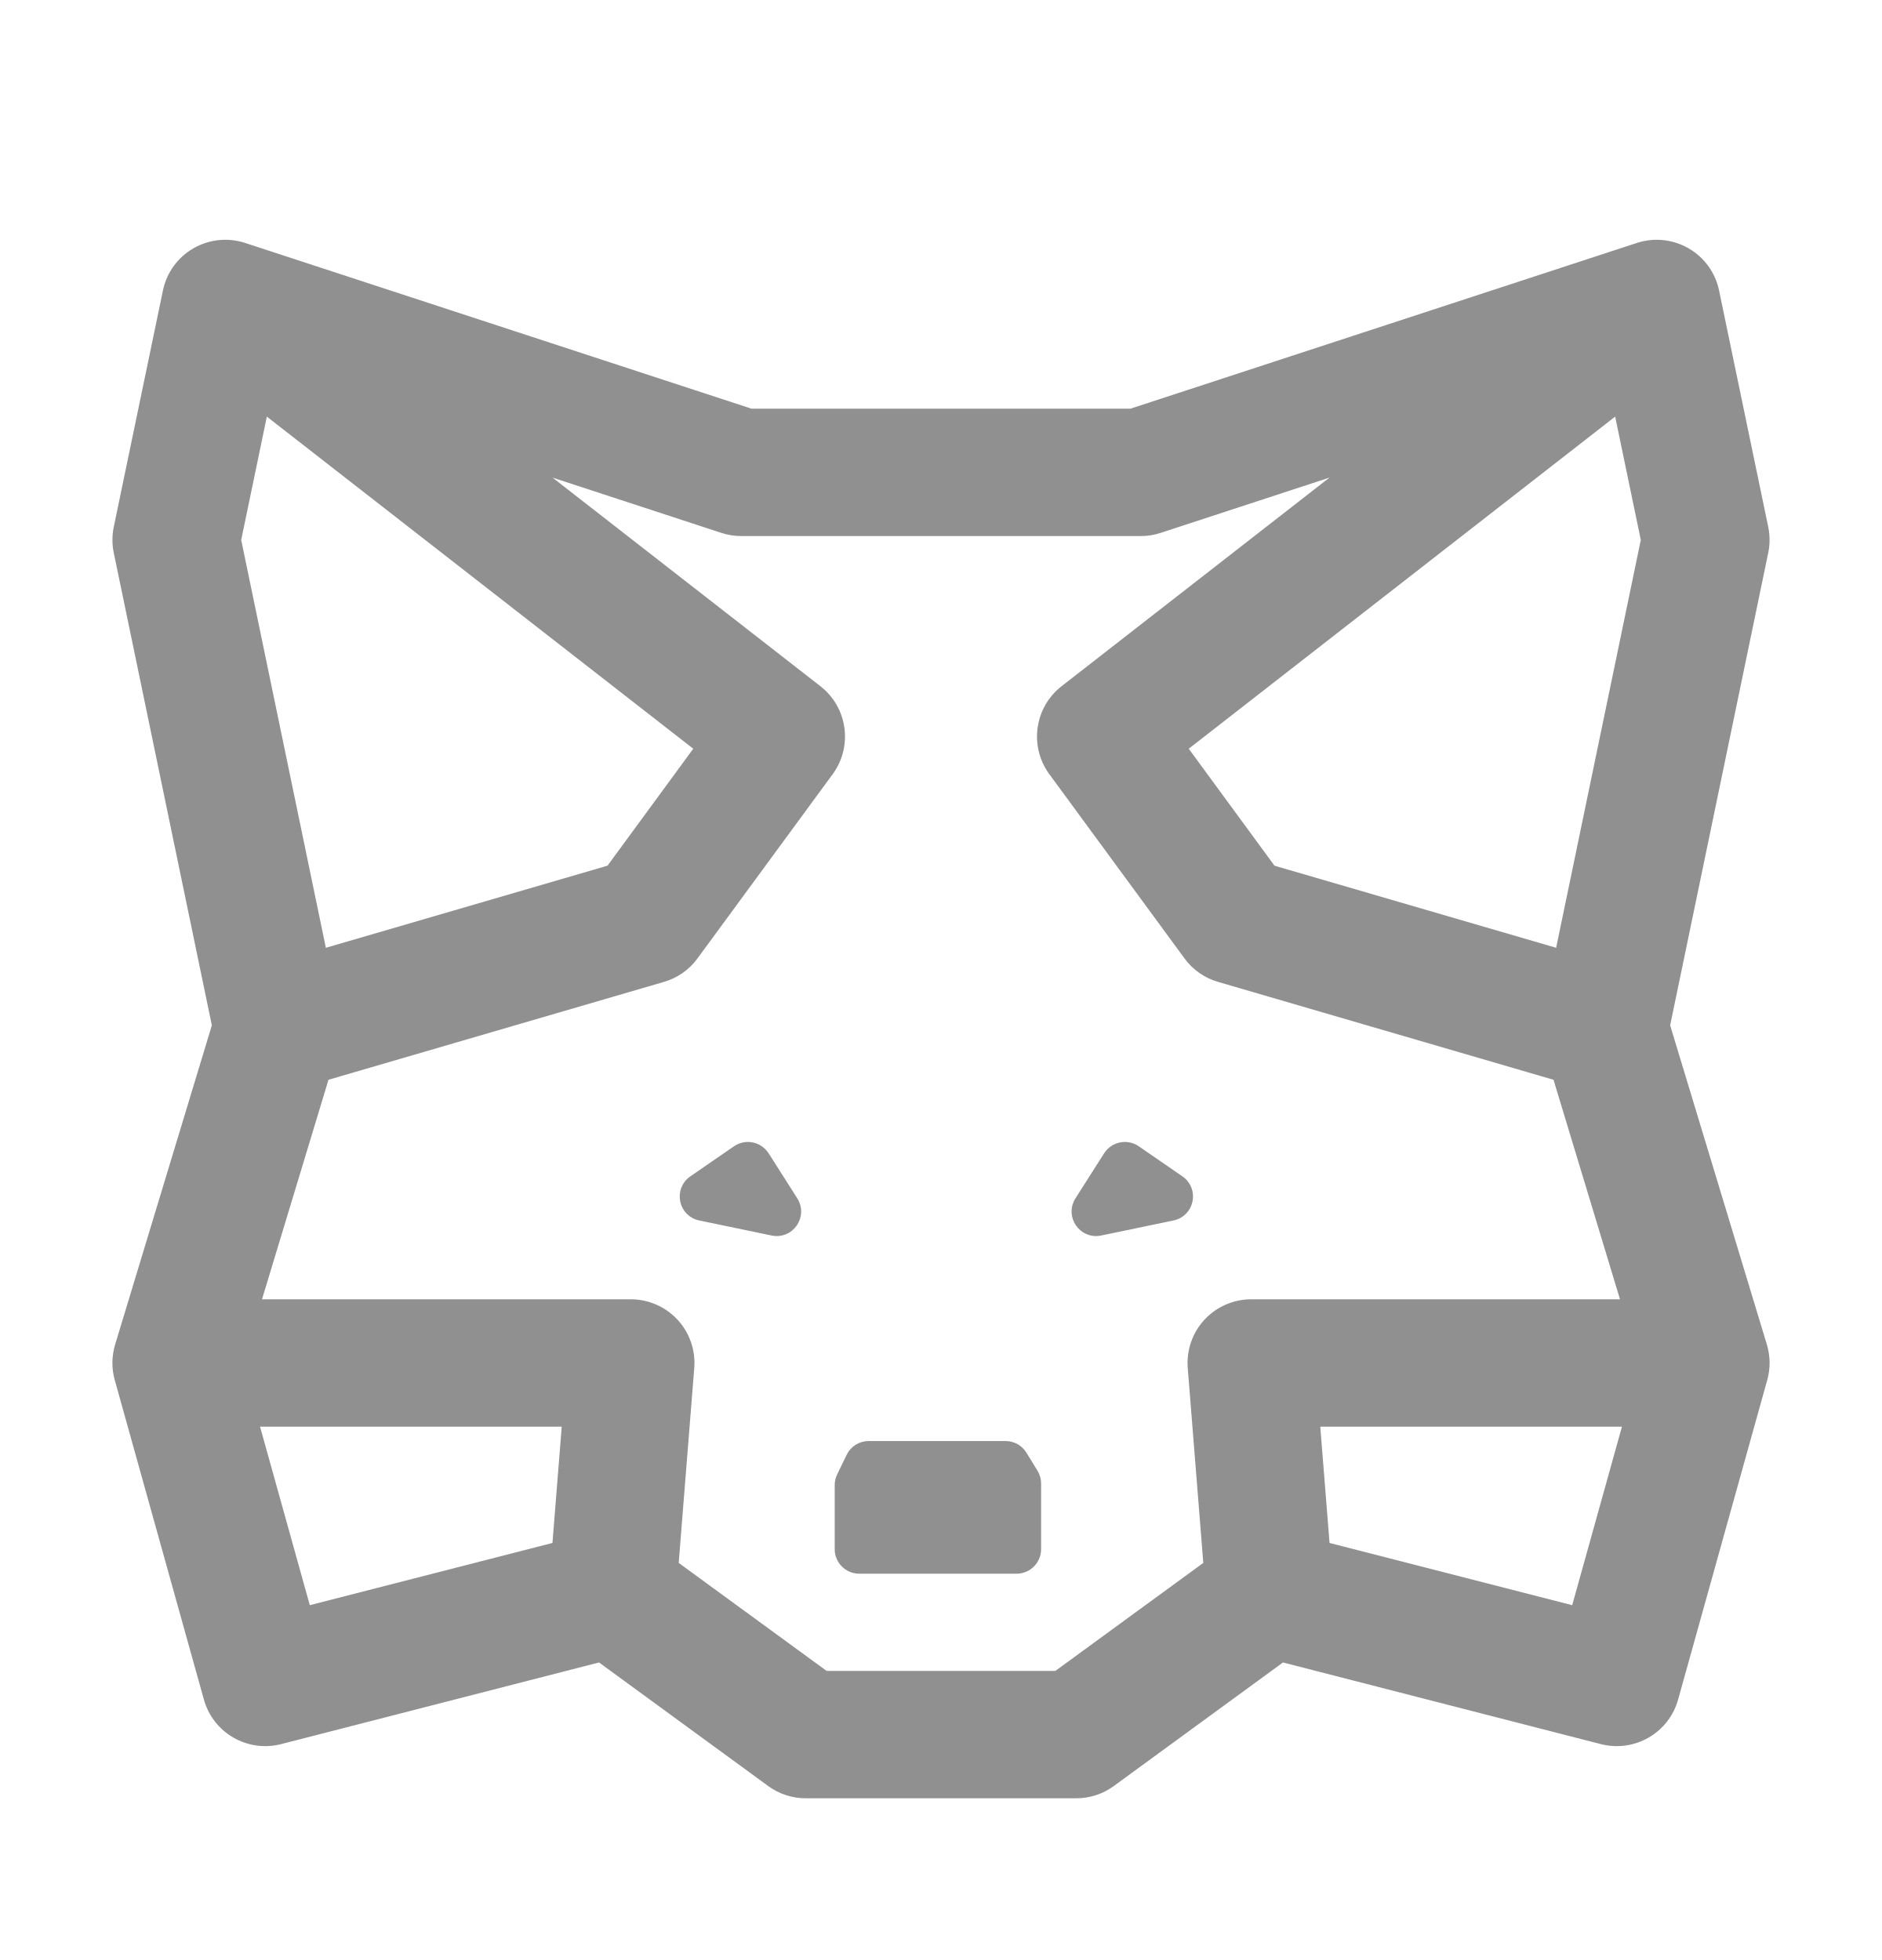
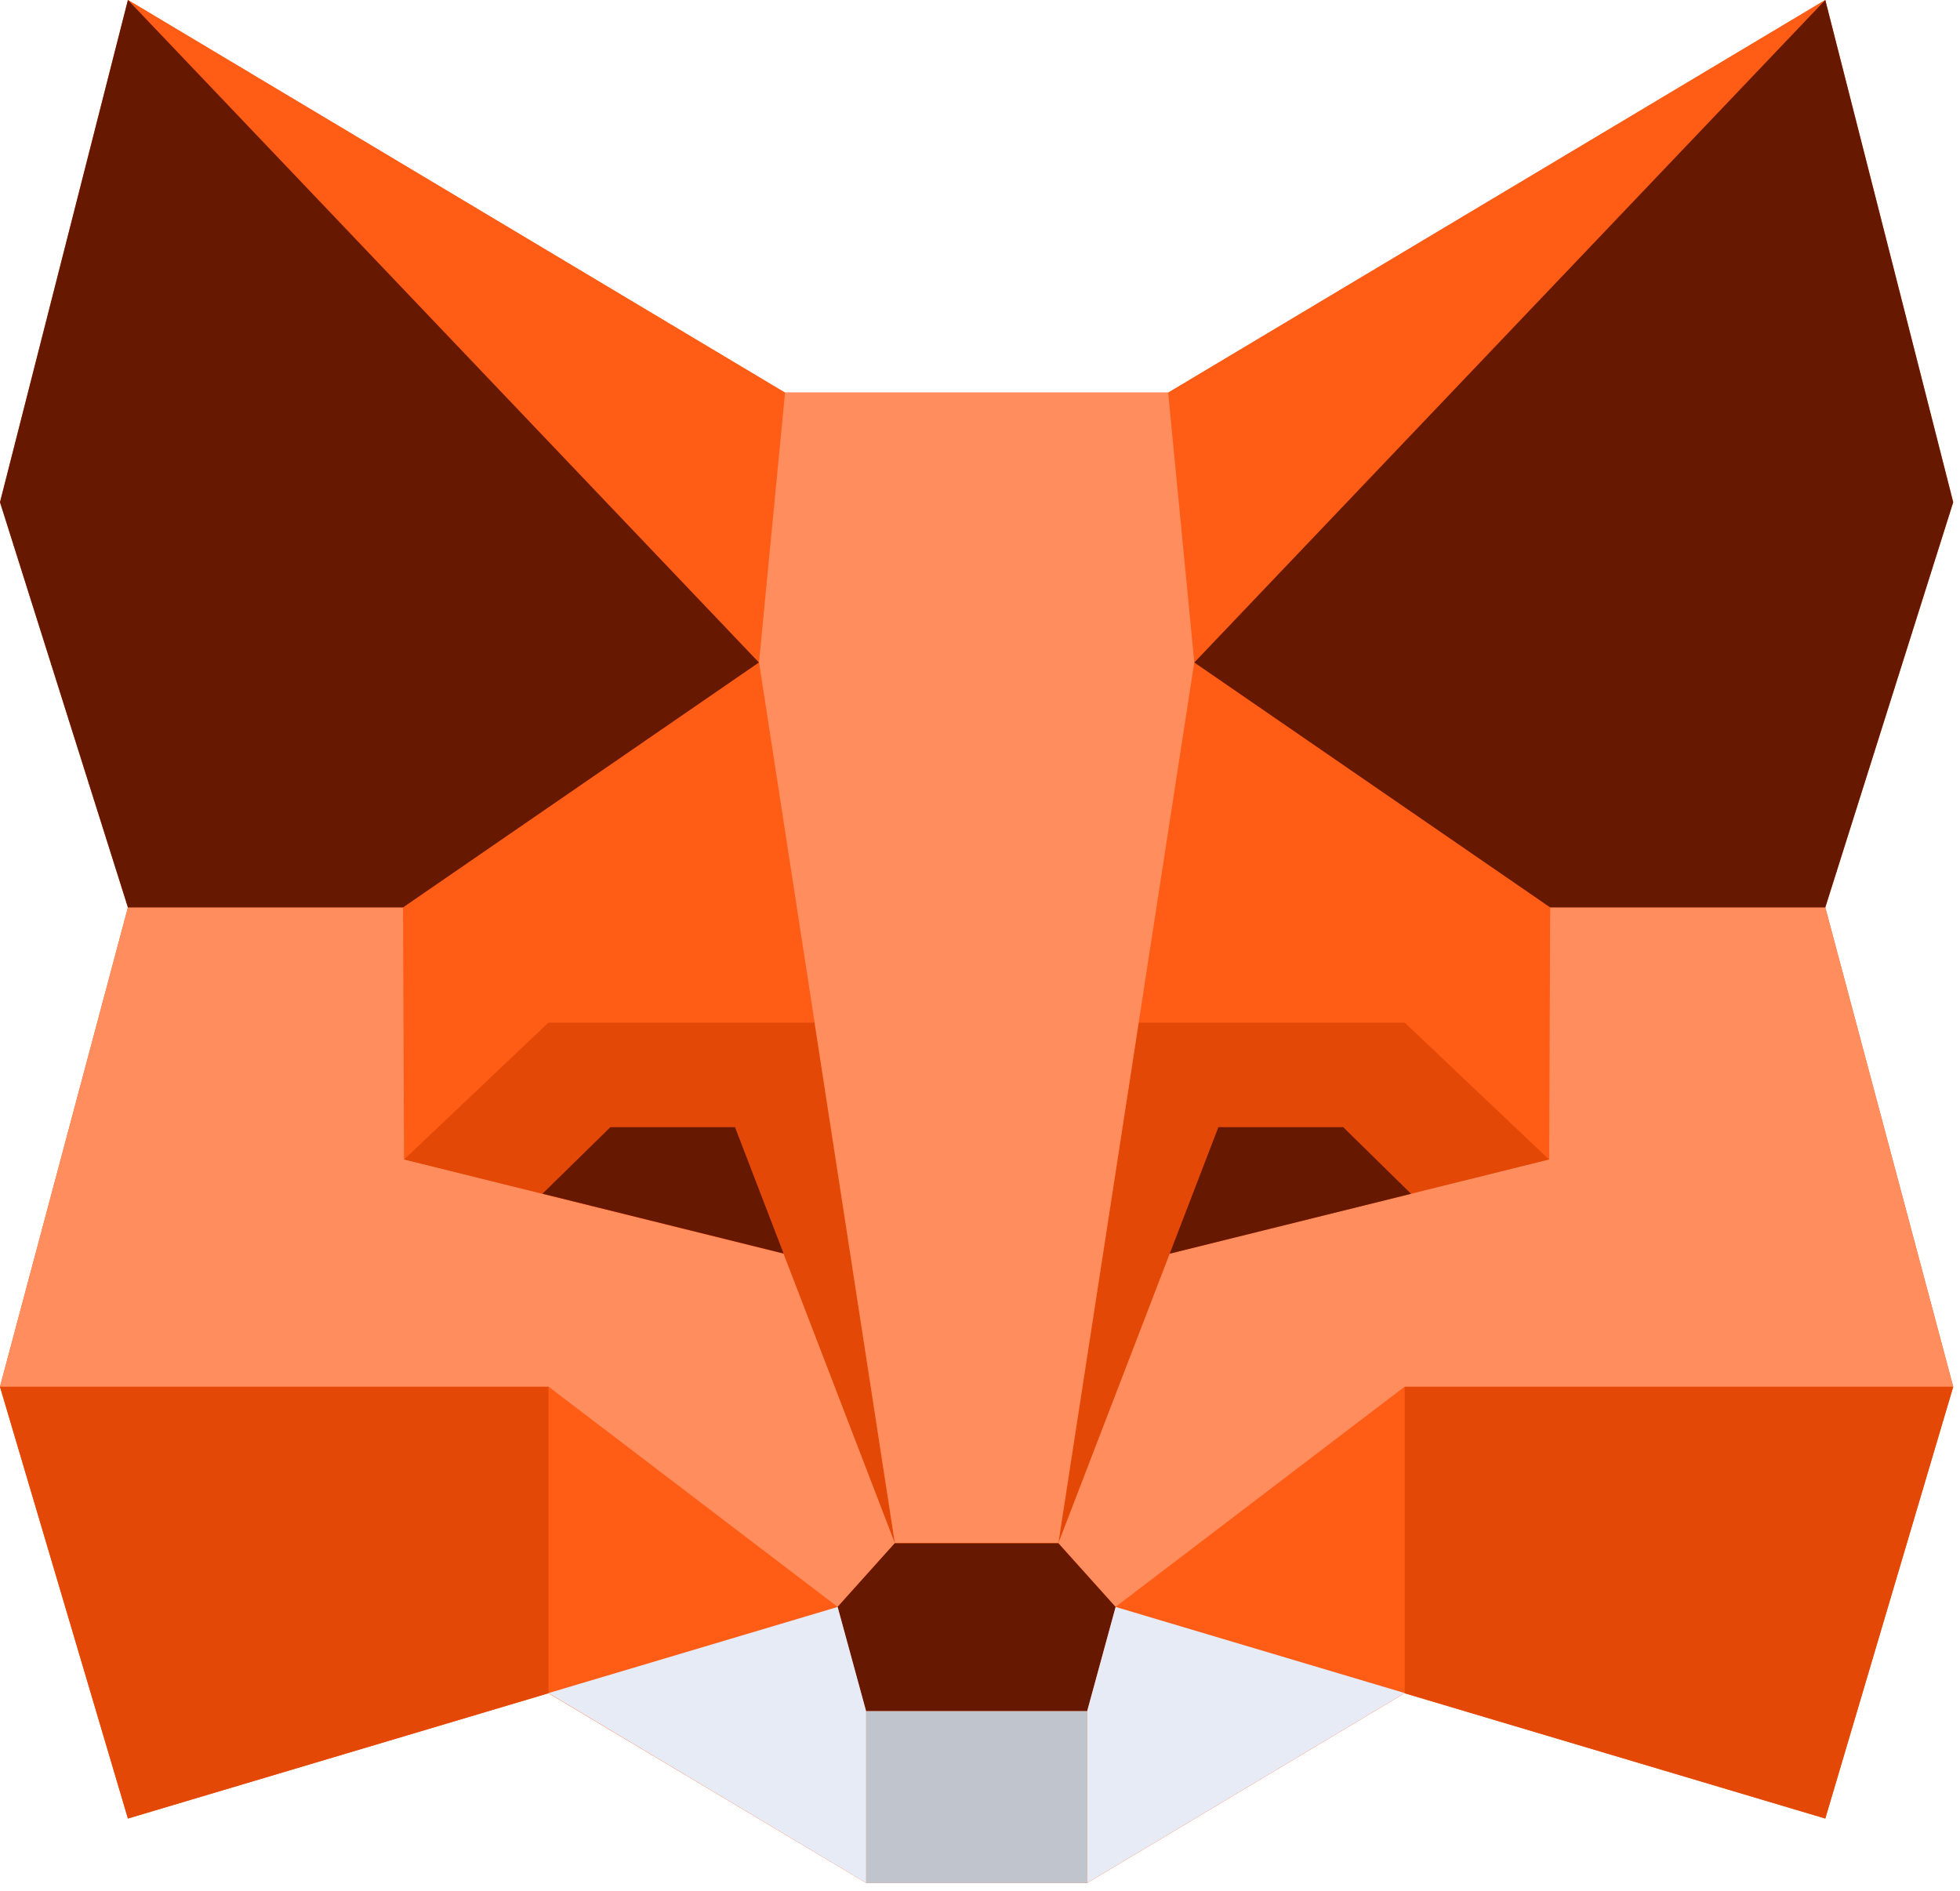
- <svg xmlns="http://www.w3.org/2000/svg" width="24" height="25" viewBox="0 0 24 25" fill="none">
-   <path d="M10.957 20.01H12.964C13.102 20.01 13.214 19.898 13.214 19.76V18.922C13.214 18.876 13.201 18.831 13.177 18.791L13.036 18.562C12.991 18.488 12.91 18.443 12.823 18.443H11.078C10.982 18.443 10.895 18.497 10.853 18.584L10.732 18.834C10.715 18.868 10.707 18.905 10.707 18.943V19.76C10.707 19.898 10.819 20.01 10.957 20.01Z" fill="#909090" />
-   <path d="M9.853 15.698L8.93 15.506C8.714 15.462 8.658 15.18 8.839 15.056L9.396 14.672C9.513 14.592 9.673 14.625 9.749 14.744L10.115 15.319C10.233 15.505 10.07 15.743 9.853 15.698Z" fill="#909090" />
-   <path d="M14.952 15.506L14.029 15.698C13.812 15.743 13.649 15.505 13.767 15.319L14.133 14.744C14.209 14.625 14.369 14.592 14.486 14.672L15.043 15.056C15.224 15.18 15.168 15.462 14.952 15.506Z" fill="#909090" />
-   <path fill-rule="evenodd" clip-rule="evenodd" d="M2.497 3.222C2.312 3.329 2.182 3.509 2.139 3.718L1.512 6.734C1.491 6.835 1.491 6.939 1.512 7.039L2.766 13.081L1.528 17.168C1.487 17.304 1.485 17.449 1.524 17.587L2.66 21.66C2.769 22.054 3.173 22.287 3.569 22.186L7.652 21.137L9.834 22.731C9.963 22.825 10.117 22.875 10.276 22.875H13.724C13.883 22.875 14.037 22.825 14.166 22.731L16.348 21.137L20.431 22.186C20.827 22.287 21.231 22.054 21.34 21.66L22.476 17.587C22.515 17.449 22.513 17.304 22.472 17.168L21.234 13.081L22.488 7.039C22.509 6.939 22.509 6.835 22.488 6.734L21.861 3.718C21.818 3.509 21.688 3.329 21.503 3.222C21.318 3.115 21.097 3.092 20.894 3.158L14.427 5.275H9.573L3.106 3.158C2.903 3.092 2.682 3.115 2.497 3.222ZM13.479 21.375H10.521L8.59 19.965L8.791 17.445C8.808 17.236 8.737 17.03 8.595 16.876C8.453 16.723 8.253 16.635 8.044 16.635H3.257L4.139 13.722L8.45 12.464C8.608 12.418 8.747 12.321 8.844 12.188L10.568 9.838C10.808 9.51 10.744 9.052 10.424 8.802L6.725 5.921L9.22 6.738C9.296 6.763 9.375 6.775 9.454 6.775H14.546C14.626 6.775 14.704 6.763 14.78 6.738L17.275 5.921L13.576 8.802C13.256 9.052 13.192 9.51 13.432 9.838L15.156 12.188C15.253 12.321 15.392 12.418 15.55 12.464L19.861 13.722L20.743 16.635H15.956C15.747 16.635 15.547 16.723 15.405 16.876C15.263 17.03 15.192 17.236 15.209 17.445L15.41 19.965L13.479 21.375ZM3.362 5.203L8.927 9.538L7.785 11.096L4.108 12.168L3.012 6.887L3.362 5.203ZM3.234 18.135H7.231L7.104 19.73L3.907 20.55L3.234 18.135ZM20.638 5.203L15.073 9.538L16.215 11.096L19.892 12.168L20.988 6.887L20.638 5.203ZM20.766 18.135H16.769L16.896 19.73L20.093 20.55L20.766 18.135Z" fill="#909090" />
-   <path d="M10.957 20.01H12.964C13.102 20.01 13.214 19.898 13.214 19.76V18.922C13.214 18.876 13.201 18.831 13.177 18.791L13.036 18.562C12.991 18.488 12.91 18.443 12.823 18.443H11.078C10.982 18.443 10.895 18.497 10.853 18.584L10.732 18.834C10.715 18.868 10.707 18.905 10.707 18.943V19.76C10.707 19.898 10.819 20.01 10.957 20.01Z" stroke="#909090" stroke-width="0.125" />
-   <path d="M9.853 15.698L8.93 15.506C8.714 15.462 8.658 15.18 8.839 15.056L9.396 14.672C9.513 14.592 9.673 14.625 9.749 14.744L10.115 15.319C10.233 15.505 10.07 15.743 9.853 15.698Z" stroke="#909090" stroke-width="0.125" />
-   <path d="M14.952 15.506L14.029 15.698C13.812 15.743 13.649 15.505 13.767 15.319L14.133 14.744C14.209 14.625 14.369 14.592 14.486 14.672L15.043 15.056C15.224 15.18 15.168 15.462 14.952 15.506Z" stroke="#909090" stroke-width="0.125" />
-   <path fill-rule="evenodd" clip-rule="evenodd" d="M2.497 3.222C2.312 3.329 2.182 3.509 2.139 3.718L1.512 6.734C1.491 6.835 1.491 6.939 1.512 7.039L2.766 13.081L1.528 17.168C1.487 17.304 1.485 17.449 1.524 17.587L2.66 21.66C2.769 22.054 3.173 22.287 3.569 22.186L7.652 21.137L9.834 22.731C9.963 22.825 10.117 22.875 10.276 22.875H13.724C13.883 22.875 14.037 22.825 14.166 22.731L16.348 21.137L20.431 22.186C20.827 22.287 21.231 22.054 21.34 21.66L22.476 17.587C22.515 17.449 22.513 17.304 22.472 17.168L21.234 13.081L22.488 7.039C22.509 6.939 22.509 6.835 22.488 6.734L21.861 3.718C21.818 3.509 21.688 3.329 21.503 3.222C21.318 3.115 21.097 3.092 20.894 3.158L14.427 5.275H9.573L3.106 3.158C2.903 3.092 2.682 3.115 2.497 3.222ZM13.479 21.375H10.521L8.59 19.965L8.791 17.445C8.808 17.236 8.737 17.03 8.595 16.876C8.453 16.723 8.253 16.635 8.044 16.635H3.257L4.139 13.722L8.45 12.464C8.608 12.418 8.747 12.321 8.844 12.188L10.568 9.838C10.808 9.51 10.744 9.052 10.424 8.802L6.725 5.921L9.22 6.738C9.296 6.763 9.375 6.775 9.454 6.775H14.546C14.626 6.775 14.704 6.763 14.78 6.738L17.275 5.921L13.576 8.802C13.256 9.052 13.192 9.51 13.432 9.838L15.156 12.188C15.253 12.321 15.392 12.418 15.55 12.464L19.861 13.722L20.743 16.635H15.956C15.747 16.635 15.547 16.723 15.405 16.876C15.263 17.03 15.192 17.236 15.209 17.445L15.41 19.965L13.479 21.375ZM3.362 5.203L8.927 9.538L7.785 11.096L4.108 12.168L3.012 6.887L3.362 5.203ZM3.234 18.135H7.231L7.104 19.73L3.907 20.55L3.234 18.135ZM20.638 5.203L15.073 9.538L16.215 11.096L19.892 12.168L20.988 6.887L20.638 5.203ZM20.766 18.135H16.769L16.896 19.73L20.093 20.55L20.766 18.135Z" stroke="#909090" stroke-width="0.125" />
+ <svg xmlns="http://www.w3.org/2000/svg" fill="none" viewBox="0 0 142 137">
+   <path fill="#FF5C16" d="m132.24 131.751-30.481-9.076-22.986 13.741-16.038-.007-23-13.734-30.467 9.076L0 100.465l9.268-34.723L0 36.385 9.268 0l47.607 28.443h27.757L132.24 0l9.268 36.385-9.268 29.357 9.268 34.723-9.268 31.286Z" />
+   <path fill="#FF5C16" d="m9.274 0 47.608 28.463-1.893 19.534L9.274 0Zm30.468 100.478 20.947 15.957-20.947 6.24v-22.197Zm19.273-26.381L54.989 48.01l-25.77 17.74-.014-.007v.013l.08 18.26 10.45-9.918h19.28ZM132.24 0 84.632 28.463l1.887 19.534L132.24 0Zm-30.467 100.478-20.948 15.957 20.948 6.24v-22.197Zm10.529-34.723h.007-.007v-.013l-.006.007-25.77-17.739L82.5 74.097h19.272l10.457 9.917.073-18.259Z" />
+   <path fill="#E34807" d="m39.735 122.675-30.467 9.076L0 100.478h39.735v22.197ZM59.008 74.09l5.82 37.714-8.066-20.97-27.49-6.82 10.456-9.923h19.28Zm42.764 48.585 30.468 9.076 9.268-31.273h-39.736v22.197ZM82.5 74.09l-5.82 37.714 8.065-20.97 27.491-6.82-10.463-9.923H82.5Z" />
+   <path fill="#FF8D5D" d="m0 100.465 9.268-34.723h19.93l.073 18.266 27.492 6.82 8.065 20.969-4.146 4.618-20.947-15.957H0v.007Zm141.508 0-9.268-34.723h-19.931l-.073 18.266-27.49 6.82-8.066 20.969 4.145 4.618 20.948-15.957h39.735v.007ZM84.632 28.443H56.875L54.99 47.977l9.839 63.8H76.68l9.845-63.8-1.893-19.534Z" />
+   <path fill="#661800" d="M9.268 0 0 36.385l9.268 29.357h19.93l25.784-17.745L9.268 0Zm43.98 81.665h-9.029l-4.916 4.819 17.466 4.33-3.521-9.155v.006ZM132.24 0l9.268 36.385-9.268 29.357h-19.931L86.526 47.997 132.24 0ZM88.273 81.665h9.042l4.916 4.825-17.486 4.338 3.528-9.17v.007Zm-9.507 42.305 2.06-7.542-4.146-4.618H64.82l-4.145 4.618 2.059 7.542" />
+   <path fill="#C0C4CD" d="M78.766 123.969v12.453H62.735v-12.453h16.03Z" />
+   <path fill="#E7EBF6" d="m39.742 122.662 23.006 13.754v-12.453l-2.06-7.541-20.946 6.24Zm62.031 0-23.007 13.754v-12.453l2.06-7.541 20.947 6.24Z" />
</svg>
